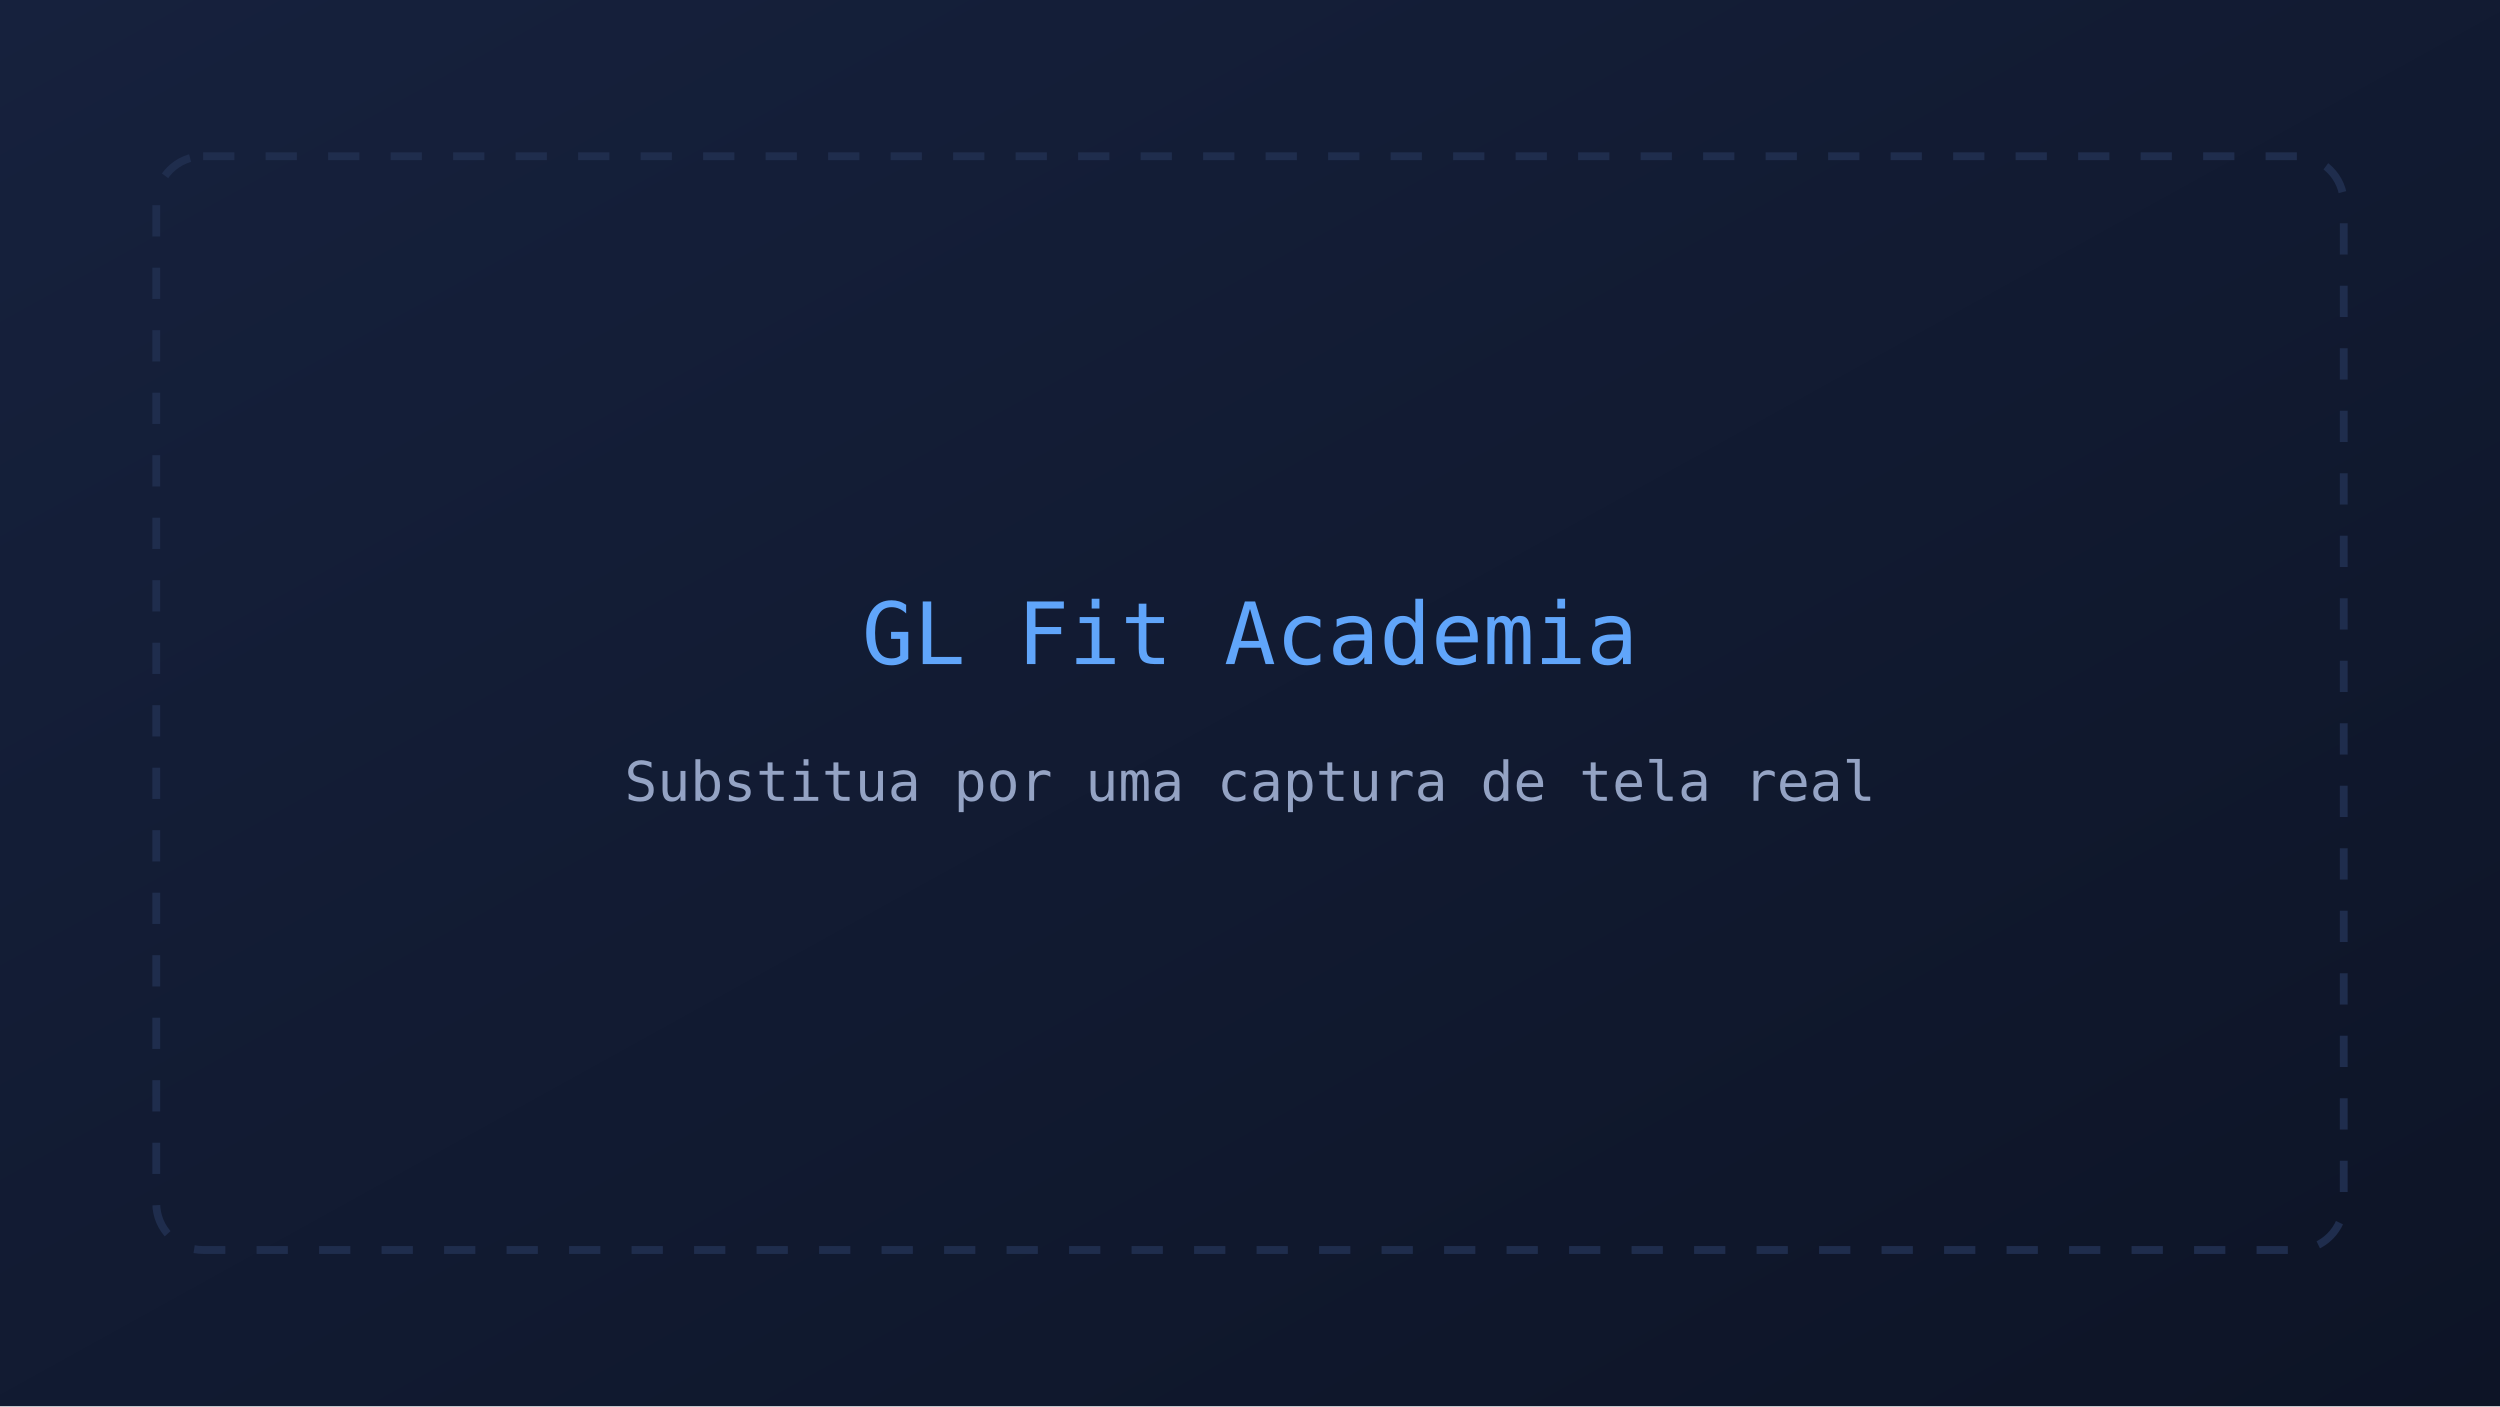
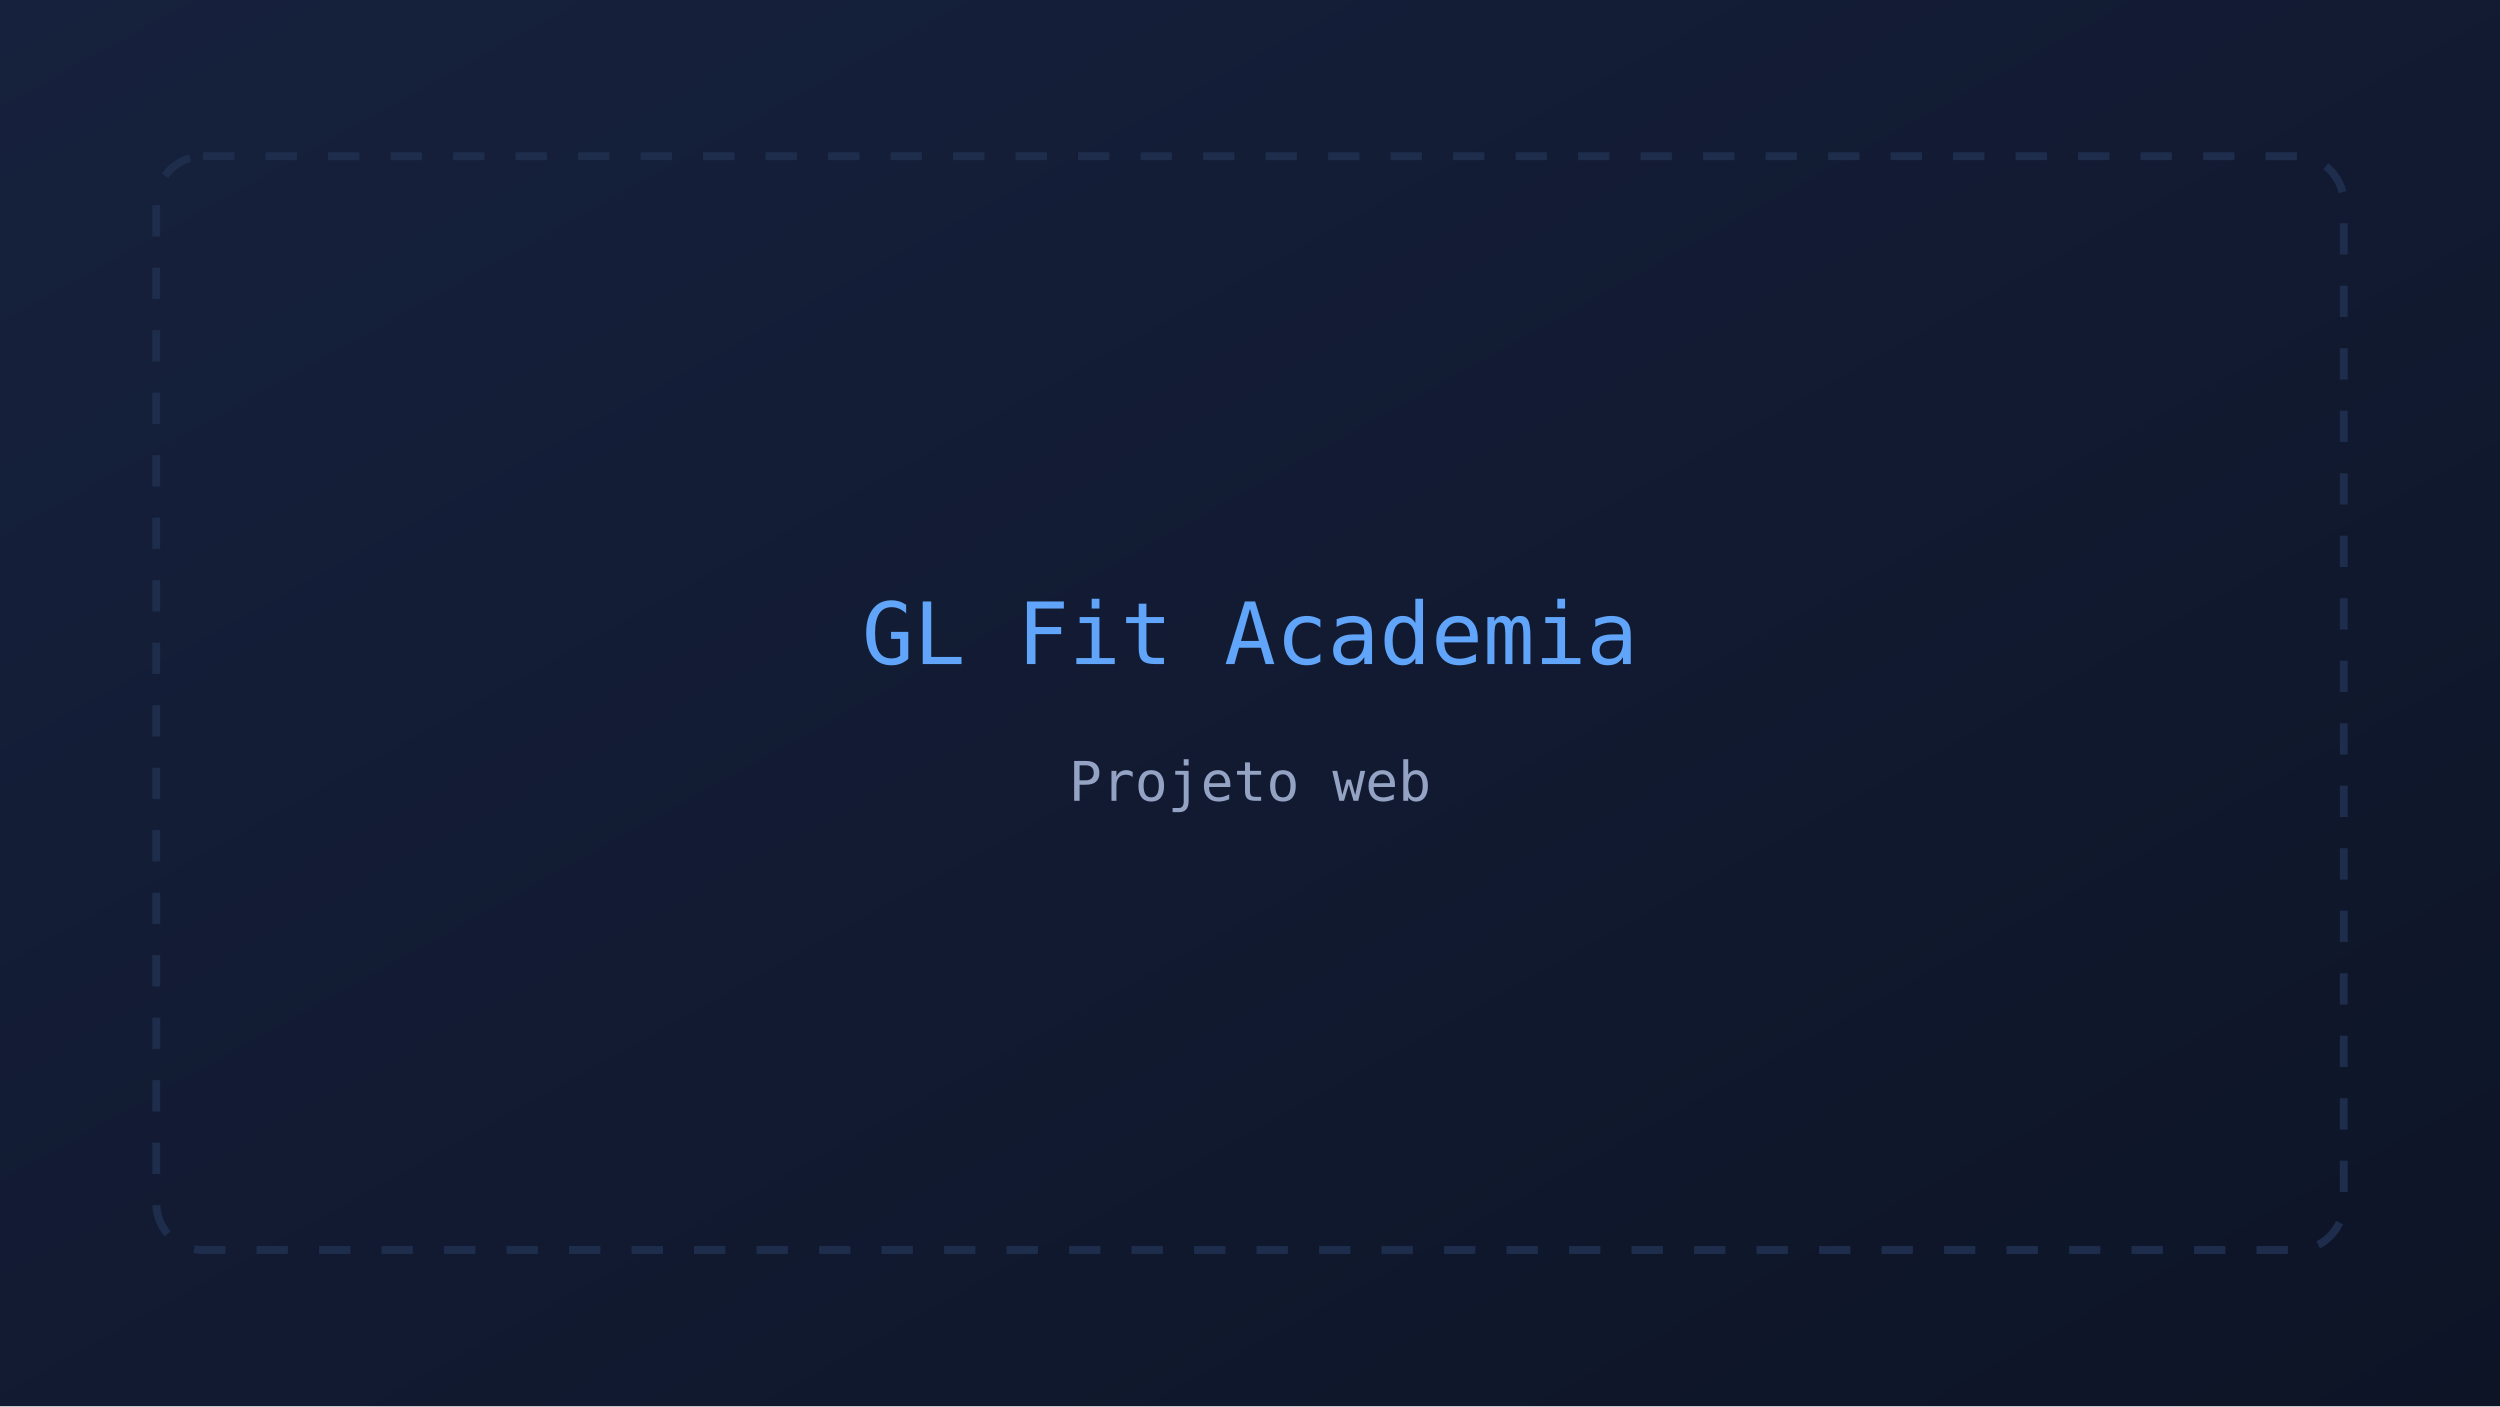
<svg xmlns="http://www.w3.org/2000/svg" viewBox="0 0 640 360" role="img" aria-label="Espaço para captura de tela">
  <defs>
    <linearGradient id="g" x1="0" y1="0" x2="1" y2="1">
      <stop offset="0" stop-color="#16213d" />
      <stop offset="1" stop-color="#0d1426" />
    </linearGradient>
  </defs>
  <rect width="640" height="360" fill="url(#g)" />
  <rect x="40" y="40" width="560" height="280" rx="12" fill="none" stroke="#1f2d4d" stroke-width="2" stroke-dasharray="8 8" />
  <text x="320" y="170" text-anchor="middle" font-family="monospace" font-size="22" fill="#60a5fa">GL Fit Academia</text>
-   <text x="320" y="205" text-anchor="middle" font-family="monospace" font-size="14" fill="#94a3c4">Substitua por uma captura de tela real</text>
+   <text x="320" y="205" text-anchor="middle" font-family="monospace" font-size="14" fill="#94a3c4">Projeto web</text>
</svg>
